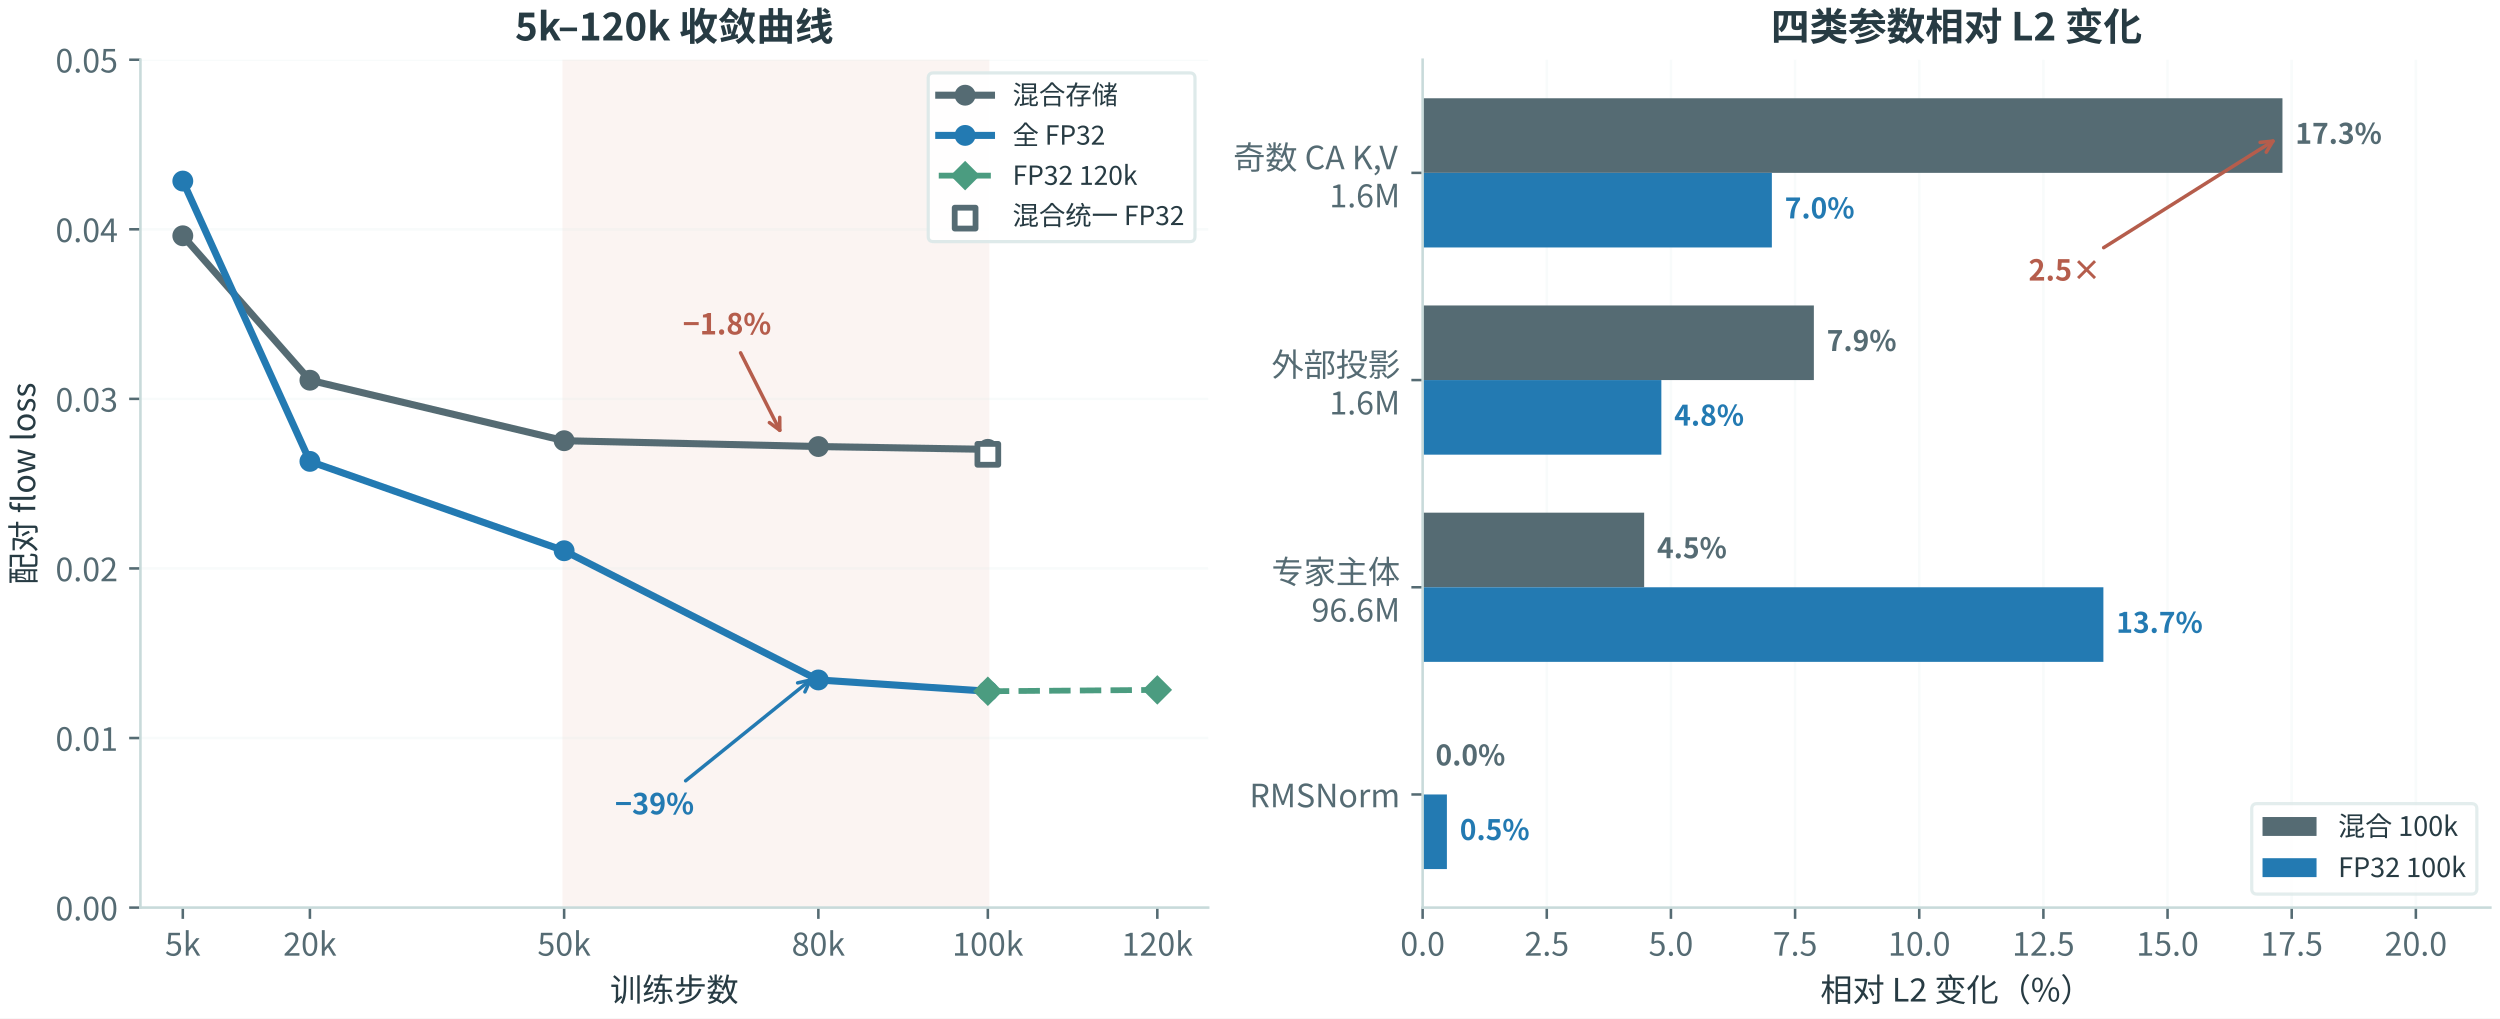
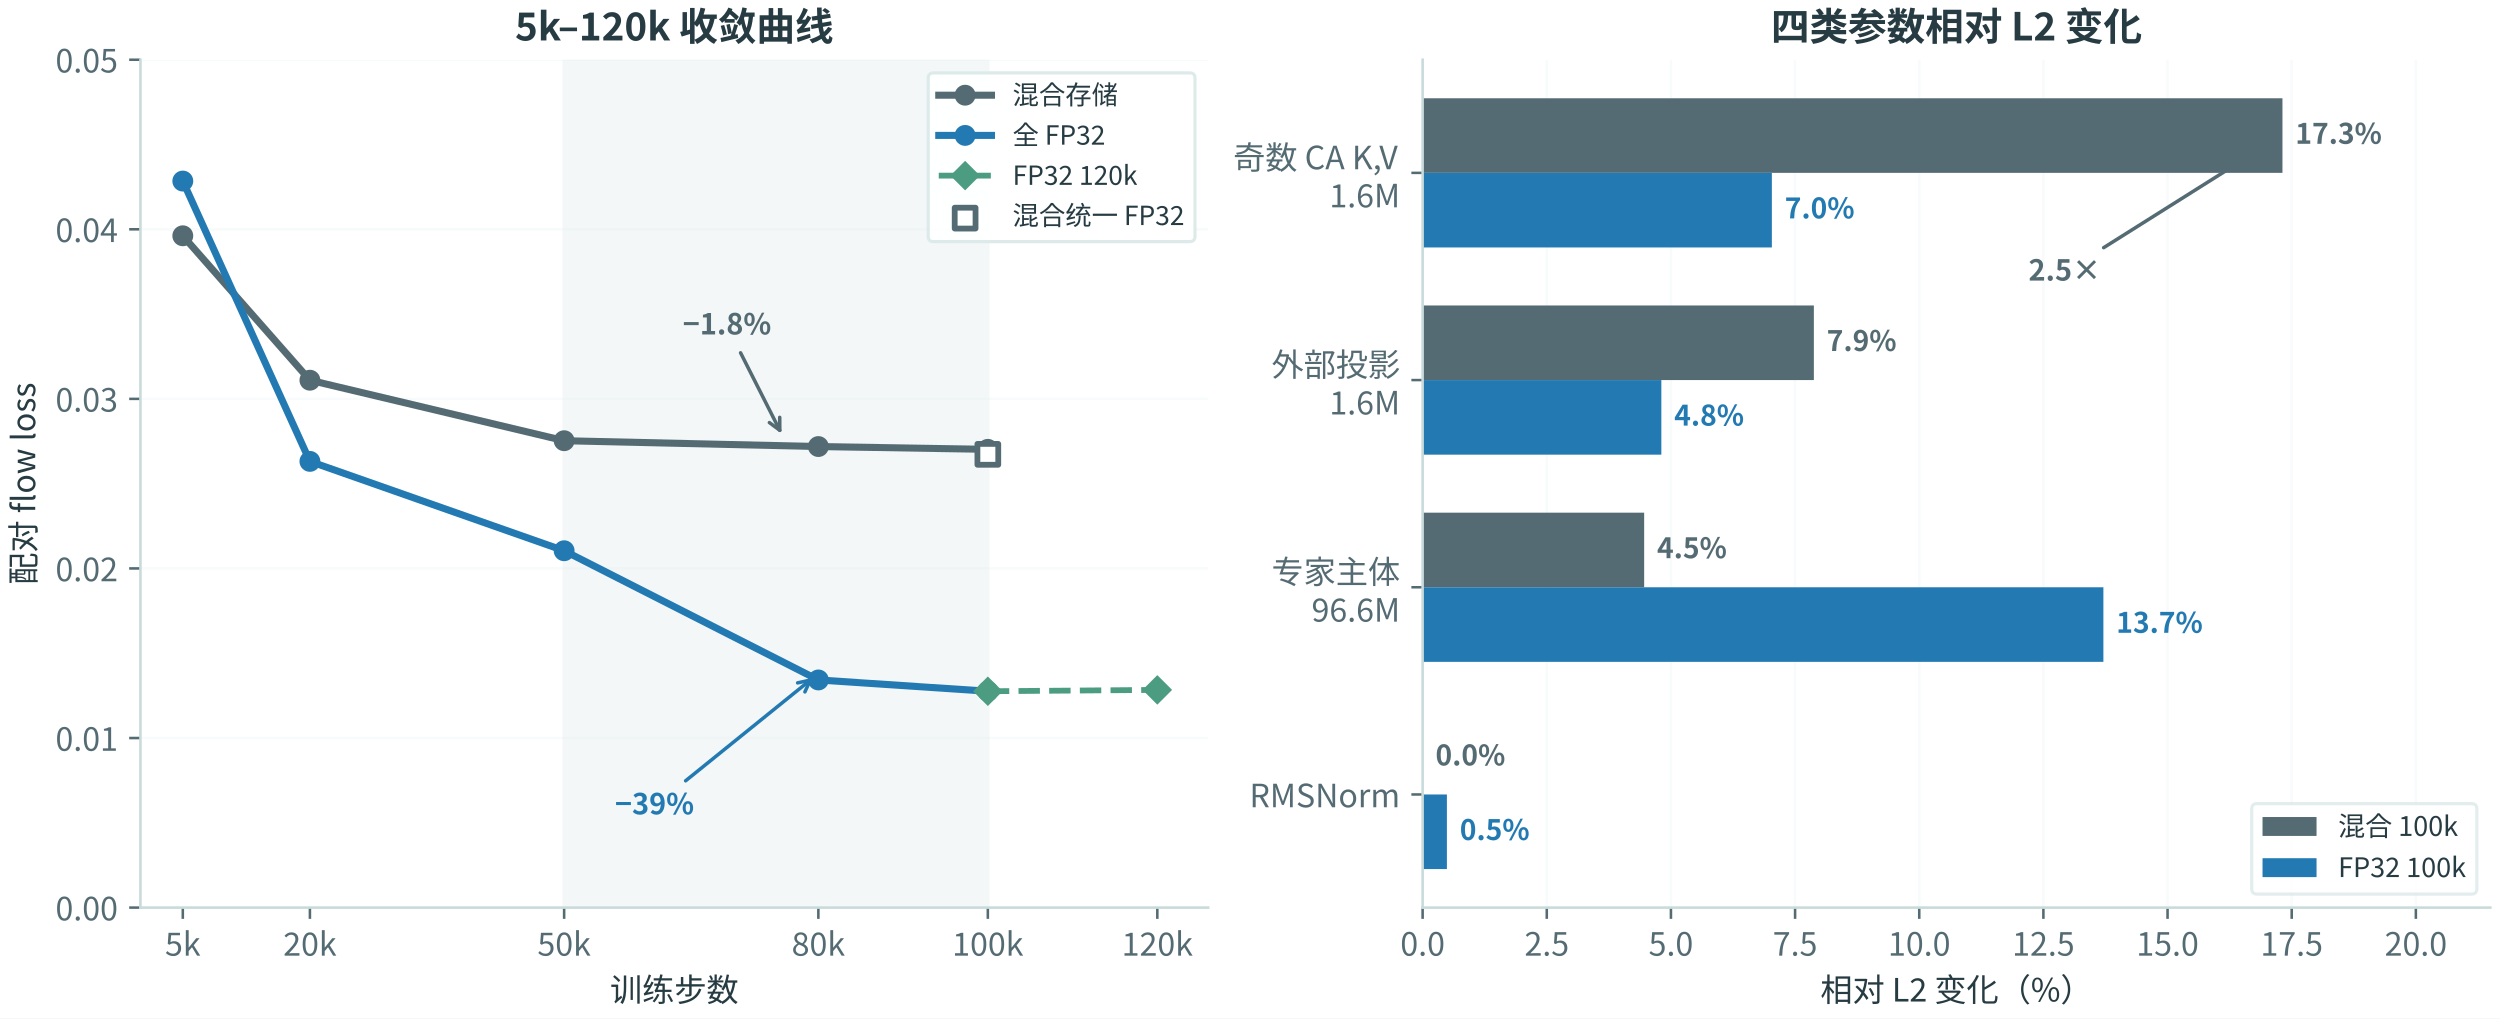
<svg xmlns="http://www.w3.org/2000/svg" xmlns:xlink="http://www.w3.org/1999/xlink" width="777.6pt" height="316.8pt" viewBox="0 0 777.6 316.8" version="1.1">
  <defs>
    <style type="text/css">*{stroke-linejoin: round; stroke-linecap: butt}</style>
  </defs>
  <g id="figure_1">
    <g id="patch_1">
      <path d="M 0 316.8 L 777.6 316.8 L 777.6 0 L 0 0 z " style="fill: #ffffff" />
    </g>
    <g id="axes_1">
      <g id="patch_2">
        <path d="M 43.68 282.3 L 375.787 282.3 L 375.787 18.576 L 43.68 18.576 z " style="fill: #ffffff" />
      </g>
      <g id="patch_3">
-         <path d="M 175.468 282.3 L 307.257 282.3 L 307.257 18.576 L 175.468 18.576 z " clip-path="url(#pf187a3917e)" style="fill: #faf1ef; opacity: 0.82; stroke: #faf1ef; stroke-linejoin: miter" />
+         <path d="M 175.468 282.3 L 307.257 282.3 L 307.257 18.576 L 175.468 18.576 z " clip-path="url(#pf187a3917e)" style="fill: #f2f6f6; opacity: 0.88; stroke: #f2f6f6; stroke-linejoin: miter" />
      </g>
      <g id="matplotlib.axis_1">
        <g id="xtick_1">
          <g id="line2d_1">
            <defs>
              <path id="m37fcbae90b" d="M 0 0 L 0 3.5 " style="stroke: #556b73; stroke-width: 0.8" />
            </defs>
            <g>
              <use xlink:href="#m37fcbae90b" x="56.859" y="282.3" style="fill: #556b73; stroke: #556b73; stroke-width: 0.8" />
            </g>
          </g>
          <g id="text_1">
            <text style="font-size: 10px; font-family: 'Noto Sans CJK JP', 'DejaVu Sans'; text-anchor: middle; fill: #556b73" x="56.859" y="297.259" transform="rotate(-0 56.85878 297.2591)">5k</text>
          </g>
        </g>
        <g id="xtick_2">
          <g id="line2d_2">
            <g>
              <use xlink:href="#m37fcbae90b" x="96.395" y="282.3" style="fill: #556b73; stroke: #556b73; stroke-width: 0.8" />
            </g>
          </g>
          <g id="text_2">
            <text style="font-size: 10px; font-family: 'Noto Sans CJK JP', 'DejaVu Sans'; text-anchor: middle; fill: #556b73" x="96.395" y="297.259" transform="rotate(-0 96.39534 297.2591)">20k</text>
          </g>
        </g>
        <g id="xtick_3">
          <g id="line2d_3">
            <g>
              <use xlink:href="#m37fcbae90b" x="175.468" y="282.3" style="fill: #556b73; stroke: #556b73; stroke-width: 0.8" />
            </g>
          </g>
          <g id="text_3">
            <text style="font-size: 10px; font-family: 'Noto Sans CJK JP', 'DejaVu Sans'; text-anchor: middle; fill: #556b73" x="175.468" y="297.259" transform="rotate(-0 175.4684 297.2591)">50k</text>
          </g>
        </g>
        <g id="xtick_4">
          <g id="line2d_4">
            <g>
              <use xlink:href="#m37fcbae90b" x="254.542" y="282.3" style="fill: #556b73; stroke: #556b73; stroke-width: 0.8" />
            </g>
          </g>
          <g id="text_4">
            <text style="font-size: 10px; font-family: 'Noto Sans CJK JP', 'DejaVu Sans'; text-anchor: middle; fill: #556b73" x="254.542" y="297.259" transform="rotate(-0 254.5416 297.2591)">80k</text>
          </g>
        </g>
        <g id="xtick_5">
          <g id="line2d_5">
            <g>
              <use xlink:href="#m37fcbae90b" x="307.257" y="282.3" style="fill: #556b73; stroke: #556b73; stroke-width: 0.8" />
            </g>
          </g>
          <g id="text_5">
            <text style="font-size: 10px; font-family: 'Noto Sans CJK JP', 'DejaVu Sans'; text-anchor: middle; fill: #556b73" x="307.257" y="297.259" transform="rotate(-0 307.257 297.2591)">100k</text>
          </g>
        </g>
        <g id="xtick_6">
          <g id="line2d_6">
            <g>
              <use xlink:href="#m37fcbae90b" x="359.972" y="282.3" style="fill: #556b73; stroke: #556b73; stroke-width: 0.8" />
            </g>
          </g>
          <g id="text_6">
            <text style="font-size: 10px; font-family: 'Noto Sans CJK JP', 'DejaVu Sans'; text-anchor: middle; fill: #556b73" x="359.972" y="297.259" transform="rotate(-0 359.9724 297.2591)">120k</text>
          </g>
        </g>
        <g id="text_7">
          <text style="font-size: 10px; font-family: 'Noto Sans CJK JP', 'DejaVu Sans'; text-anchor: middle; fill: #273b43" x="209.733" y="311.509" transform="rotate(-0 209.7335 311.5091)">训练步数</text>
        </g>
      </g>
      <g id="matplotlib.axis_2">
        <g id="ytick_1">
          <g id="line2d_7">
            <path d="M 43.68 282.3 L 375.787 282.3 " clip-path="url(#pf187a3917e)" style="fill: none; stroke: #dce9e9; stroke-opacity: 0.18; stroke-width: 0.8; stroke-linecap: square" />
          </g>
          <g id="line2d_8">
            <defs>
              <path id="mbd79f6154e" d="M 0 0 L -3.5 0 " style="stroke: #556b73; stroke-width: 0.8" />
            </defs>
            <g>
              <use xlink:href="#mbd79f6154e" x="43.68" y="282.3" style="fill: #556b73; stroke: #556b73; stroke-width: 0.8" />
            </g>
          </g>
          <g id="text_8">
            <text style="font-size: 10px; font-family: 'Noto Sans CJK JP', 'DejaVu Sans'; text-anchor: end; fill: #556b73" x="36.68" y="286.279" transform="rotate(-0 36.67993 286.2794)">0.00</text>
          </g>
        </g>
        <g id="ytick_2">
          <g id="line2d_9">
            <path d="M 43.68 229.555 L 375.787 229.555 " clip-path="url(#pf187a3917e)" style="fill: none; stroke: #dce9e9; stroke-opacity: 0.18; stroke-width: 0.8; stroke-linecap: square" />
          </g>
          <g id="line2d_10">
            <g>
              <use xlink:href="#mbd79f6154e" x="43.68" y="229.555" style="fill: #556b73; stroke: #556b73; stroke-width: 0.8" />
            </g>
          </g>
          <g id="text_9">
            <text style="font-size: 10px; font-family: 'Noto Sans CJK JP', 'DejaVu Sans'; text-anchor: end; fill: #556b73" x="36.68" y="233.535" transform="rotate(-0 36.67993 233.5347)">0.01</text>
          </g>
        </g>
        <g id="ytick_3">
          <g id="line2d_11">
            <path d="M 43.68 176.81 L 375.787 176.81 " clip-path="url(#pf187a3917e)" style="fill: none; stroke: #dce9e9; stroke-opacity: 0.18; stroke-width: 0.8; stroke-linecap: square" />
          </g>
          <g id="line2d_12">
            <g>
              <use xlink:href="#mbd79f6154e" x="43.68" y="176.81" style="fill: #556b73; stroke: #556b73; stroke-width: 0.8" />
            </g>
          </g>
          <g id="text_10">
            <text style="font-size: 10px; font-family: 'Noto Sans CJK JP', 'DejaVu Sans'; text-anchor: end; fill: #556b73" x="36.68" y="180.79" transform="rotate(-0 36.67993 180.7899)">0.02</text>
          </g>
        </g>
        <g id="ytick_4">
          <g id="line2d_13">
            <path d="M 43.68 124.065 L 375.787 124.065 " clip-path="url(#pf187a3917e)" style="fill: none; stroke: #dce9e9; stroke-opacity: 0.18; stroke-width: 0.8; stroke-linecap: square" />
          </g>
          <g id="line2d_14">
            <g>
              <use xlink:href="#mbd79f6154e" x="43.68" y="124.065" style="fill: #556b73; stroke: #556b73; stroke-width: 0.8" />
            </g>
          </g>
          <g id="text_11">
            <text style="font-size: 10px; font-family: 'Noto Sans CJK JP', 'DejaVu Sans'; text-anchor: end; fill: #556b73" x="36.68" y="128.045" transform="rotate(-0 36.67993 128.0451)">0.03</text>
          </g>
        </g>
        <g id="ytick_5">
          <g id="line2d_15">
            <path d="M 43.68 71.321 L 375.787 71.321 " clip-path="url(#pf187a3917e)" style="fill: none; stroke: #dce9e9; stroke-opacity: 0.18; stroke-width: 0.8; stroke-linecap: square" />
          </g>
          <g id="line2d_16">
            <g>
              <use xlink:href="#mbd79f6154e" x="43.68" y="71.321" style="fill: #556b73; stroke: #556b73; stroke-width: 0.8" />
            </g>
          </g>
          <g id="text_12">
            <text style="font-size: 10px; font-family: 'Noto Sans CJK JP', 'DejaVu Sans'; text-anchor: end; fill: #556b73" x="36.68" y="75.3" transform="rotate(-0 36.67993 75.30033)">0.04</text>
          </g>
        </g>
        <g id="ytick_6">
          <g id="line2d_17">
            <path d="M 43.68 18.576 L 375.787 18.576 " clip-path="url(#pf187a3917e)" style="fill: none; stroke: #dce9e9; stroke-opacity: 0.18; stroke-width: 0.8; stroke-linecap: square" />
          </g>
          <g id="line2d_18">
            <g>
              <use xlink:href="#mbd79f6154e" x="43.68" y="18.576" style="fill: #556b73; stroke: #556b73; stroke-width: 0.8" />
            </g>
          </g>
          <g id="text_13">
            <text style="font-size: 10px; font-family: 'Noto Sans CJK JP', 'DejaVu Sans'; text-anchor: end; fill: #556b73" x="36.68" y="22.556" transform="rotate(-0 36.67993 22.55555)">0.05</text>
          </g>
        </g>
        <g id="text_14">
          <text style="font-size: 10px; font-family: 'Noto Sans CJK JP', 'DejaVu Sans'; text-anchor: middle; fill: #273b43" x="10.96" y="150.438" transform="rotate(-90 10.95961 150.4378)">配对 flow loss</text>
        </g>
      </g>
      <g id="line2d_19">
        <path d="M 56.859 73.338 L 96.395 118.262 L 175.468 137.079 L 254.542 138.895 L 307.257 139.761 " clip-path="url(#pf187a3917e)" style="fill: none; stroke: #556b73; stroke-width: 2.2; stroke-linecap: square" />
        <defs>
          <path id="m52093d2ea6" d="M 0 2.75 C 0.729 2.75 1.429 2.46 1.945 1.945 C 2.46 1.429 2.75 0.729 2.75 0 C 2.75 -0.729 2.46 -1.429 1.945 -1.945 C 1.429 -2.46 0.729 -2.75 0 -2.75 C -0.729 -2.75 -1.429 -2.46 -1.945 -1.945 C -2.46 -1.429 -2.75 -0.729 -2.75 0 C -2.75 0.729 -2.46 1.429 -1.945 1.945 C -1.429 2.46 -0.729 2.75 0 2.75 z " style="stroke: #556b73" />
        </defs>
        <g clip-path="url(#pf187a3917e)">
          <use xlink:href="#m52093d2ea6" x="56.859" y="73.338" style="fill: #556b73; stroke: #556b73" />
          <use xlink:href="#m52093d2ea6" x="96.395" y="118.262" style="fill: #556b73; stroke: #556b73" />
          <use xlink:href="#m52093d2ea6" x="175.468" y="137.079" style="fill: #556b73; stroke: #556b73" />
          <use xlink:href="#m52093d2ea6" x="254.542" y="138.895" style="fill: #556b73; stroke: #556b73" />
          <use xlink:href="#m52093d2ea6" x="307.257" y="139.761" style="fill: #556b73; stroke: #556b73" />
        </g>
      </g>
      <g id="line2d_20">
        <path d="M 56.859 56.318 L 96.395 143.508 L 175.468 171.303 L 254.542 211.493 L 307.257 215.007 " clip-path="url(#pf187a3917e)" style="fill: none; stroke: #237ab2; stroke-width: 2.2; stroke-linecap: square" />
        <defs>
          <path id="m8c50f765dd" d="M 0 2.75 C 0.729 2.75 1.429 2.46 1.945 1.945 C 2.46 1.429 2.75 0.729 2.75 0 C 2.75 -0.729 2.46 -1.429 1.945 -1.945 C 1.429 -2.46 0.729 -2.75 0 -2.75 C -0.729 -2.75 -1.429 -2.46 -1.945 -1.945 C -2.46 -1.429 -2.75 -0.729 -2.75 0 C -2.75 0.729 -2.46 1.429 -1.945 1.945 C -1.429 2.46 -0.729 2.75 0 2.75 z " style="stroke: #237ab2" />
        </defs>
        <g clip-path="url(#pf187a3917e)">
          <use xlink:href="#m8c50f765dd" x="56.859" y="56.318" style="fill: #237ab2; stroke: #237ab2" />
          <use xlink:href="#m8c50f765dd" x="96.395" y="143.508" style="fill: #237ab2; stroke: #237ab2" />
          <use xlink:href="#m8c50f765dd" x="175.468" y="171.303" style="fill: #237ab2; stroke: #237ab2" />
          <use xlink:href="#m8c50f765dd" x="254.542" y="211.493" style="fill: #237ab2; stroke: #237ab2" />
          <use xlink:href="#m8c50f765dd" x="307.257" y="215.007" style="fill: #237ab2; stroke: #237ab2" />
        </g>
      </g>
      <g id="patch_4">
        <path d="M 43.68 282.3 L 43.68 18.576 " style="fill: none; stroke: #c8dada; stroke-width: 0.8; stroke-linejoin: miter; stroke-linecap: square" />
      </g>
      <g id="patch_5">
        <path d="M 43.68 282.3 L 375.787 282.3 " style="fill: none; stroke: #c8dada; stroke-width: 0.8; stroke-linejoin: miter; stroke-linecap: square" />
      </g>
      <g id="patch_6">
        <path d="M 213.258 242.852 Q 233.123 226.81 252.03 211.54 " style="fill: none; stroke: #237ab2; stroke-width: 1.1; stroke-linecap: round" />
        <path d="M 248.098 212.402 L 252.03 211.54 L 250.36 215.202 " style="fill: none; stroke: #237ab2; stroke-width: 1.1; stroke-linecap: round" />
      </g>
      <g id="text_15">
        <text style="font-weight: 700; font-size: 9px; font-family: 'Noto Sans CJK JP', 'DejaVu Sans'; text-anchor: start; fill: #237ab2" x="191.283" y="253.29" transform="rotate(-0 191.2831 253.2901)">−39%</text>
      </g>
      <g id="patch_7">
-         <path d="M 230.352 109.745 Q 236.725 122.344 242.542 133.845 " style="fill: none; stroke: #b55d4c; stroke-width: 1.1; stroke-linecap: round" />
-         <path d="M 242.523 129.82 L 242.542 133.845 L 239.311 131.445 " style="fill: none; stroke: #b55d4c; stroke-width: 1.1; stroke-linecap: round" />
+         <path d="M 230.352 109.745 Q 236.725 122.344 242.542 133.845 " style="fill: none; stroke: #556b73; stroke-width: 1.1; stroke-linecap: round" />
+         <path d="M 242.523 129.82 L 242.542 133.845 L 239.311 131.445 " style="fill: none; stroke: #556b73; stroke-width: 1.1; stroke-linecap: round" />
      </g>
      <g id="text_16">
-         <text style="font-weight: 700; font-size: 9px; font-family: 'Noto Sans CJK JP', 'DejaVu Sans'; text-anchor: start; fill: #b55d4c" x="212.369" y="104.022" transform="rotate(-0 212.3692 104.0224)">−1.8%</text>
+         <text style="font-weight: 700; font-size: 9px; font-family: 'Noto Sans CJK JP', 'DejaVu Sans'; text-anchor: start; fill: #556b73" x="212.369" y="104.022" transform="rotate(-0 212.3692 104.0224)">−1.8%</text>
      </g>
      <g id="text_17">
        <text style="font-weight: 600; font-size: 12px; font-family: 'Noto Sans CJK JP', 'DejaVu Sans'; text-anchor: middle; fill: #273b43" x="209.733" y="12.576" transform="rotate(-0 209.7335 12.57587)">5k–120k 收敛曲线</text>
      </g>
      <g id="line2d_21">
        <path d="M 307.257 215.007 L 359.972 214.585 " clip-path="url(#pf187a3917e)" style="fill: none; stroke-dasharray: 6.66,2.88; stroke-dashoffset: 0; stroke: #4b9c80; stroke-width: 1.8" />
        <defs>
          <path id="m52a820299d" d="M -0 3.889 L 3.889 0 L 0 -3.889 L -3.889 -0 z " style="stroke: #4b9c80; stroke-linejoin: miter" />
        </defs>
        <g clip-path="url(#pf187a3917e)">
          <use xlink:href="#m52a820299d" x="307.257" y="215.007" style="fill: #4b9c80; stroke: #4b9c80; stroke-linejoin: miter" />
          <use xlink:href="#m52a820299d" x="359.972" y="214.585" style="fill: #4b9c80; stroke: #4b9c80; stroke-linejoin: miter" />
        </g>
      </g>
      <g id="PathCollection_1">
        <defs>
          <path id="m3edb3e2e1b" d="M -3.24 3.24 L 3.24 3.24 L 3.24 -3.24 L -3.24 -3.24 z " style="stroke: #556b73; stroke-width: 1.8" />
        </defs>
        <g clip-path="url(#pf187a3917e)">
          <use xlink:href="#m3edb3e2e1b" x="307.257" y="141.313" style="fill: #ffffff; stroke: #556b73; stroke-width: 1.8" />
        </g>
      </g>
      <g id="legend_1">
        <g id="patch_8">
          <path d="M 290.351 75.156 L 370.047 75.156 Q 371.687 75.156 371.687 73.516 L 371.687 24.316 Q 371.687 22.676 370.047 22.676 L 290.351 22.676 Q 288.711 22.676 288.711 24.316 L 288.711 73.516 Q 288.711 75.156 290.351 75.156 z " style="fill: #ffffff; opacity: 0.94; stroke: #dce9e9; stroke-linejoin: miter" />
        </g>
        <g id="line2d_22">
          <path d="M 291.991 29.613 L 300.191 29.613 L 308.391 29.613 " style="fill: none; stroke: #556b73; stroke-width: 2.2; stroke-linecap: square" />
          <g>
            <use xlink:href="#m52093d2ea6" x="300.191" y="29.613" style="fill: #556b73; stroke: #556b73" />
          </g>
        </g>
        <g id="text_18">
          <text style="font-size: 8.2px; font-family: 'Noto Sans CJK JP', 'DejaVu Sans'; text-anchor: start; fill: #273b43" x="314.951" y="32.483" transform="rotate(-0 314.9507 32.48255)">混合存储</text>
        </g>
        <g id="line2d_23">
          <path d="M 291.991 42.118 L 300.191 42.118 L 308.391 42.118 " style="fill: none; stroke: #237ab2; stroke-width: 2.2; stroke-linecap: square" />
          <g>
            <use xlink:href="#m8c50f765dd" x="300.191" y="42.118" style="fill: #237ab2; stroke: #237ab2" />
          </g>
        </g>
        <g id="text_19">
          <text style="font-size: 8.2px; font-family: 'Noto Sans CJK JP', 'DejaVu Sans'; text-anchor: start; fill: #273b43" x="314.951" y="44.988" transform="rotate(-0 314.9507 44.98755)">全 FP32</text>
        </g>
        <g id="line2d_24">
          <path d="M 291.991 54.623 L 300.191 54.623 L 308.391 54.623 " style="fill: none; stroke-dasharray: 6.66,2.88; stroke-dashoffset: 0; stroke: #4b9c80; stroke-width: 1.8" />
          <g>
            <use xlink:href="#m52a820299d" x="300.191" y="54.623" style="fill: #4b9c80; stroke: #4b9c80; stroke-linejoin: miter" />
          </g>
        </g>
        <g id="text_20">
          <text style="font-size: 8.2px; font-family: 'Noto Sans CJK JP', 'DejaVu Sans'; text-anchor: start; fill: #273b43" x="314.951" y="57.493" transform="rotate(-0 314.9507 57.49255)">FP32 120k</text>
        </g>
        <g id="PathCollection_2">
          <g>
            <use xlink:href="#m3edb3e2e1b" x="300.191" y="67.845" style="fill: #ffffff; stroke: #556b73; stroke-width: 1.8" />
          </g>
        </g>
        <g id="text_21">
          <text style="font-size: 8.2px; font-family: 'Noto Sans CJK JP', 'DejaVu Sans'; text-anchor: start; fill: #273b43" x="314.951" y="69.998" transform="rotate(-0 314.9507 69.99755)">混合统一 FP32</text>
        </g>
      </g>
    </g>
    <g id="axes_2">
      <g id="patch_9">
        <path d="M 442.493 282.3 L 774.6 282.3 L 774.6 18.576 L 442.493 18.576 z " style="fill: #ffffff" />
      </g>
      <g id="matplotlib.axis_3">
        <g id="xtick_7">
          <g id="line2d_25">
            <path d="M 442.493 282.3 L 442.493 18.576 " clip-path="url(#paa75ac880f)" style="fill: none; stroke: #dce9e9; stroke-opacity: 0.18; stroke-width: 0.8; stroke-linecap: square" />
          </g>
          <g id="line2d_26">
            <g>
              <use xlink:href="#m37fcbae90b" x="442.493" y="282.3" style="fill: #556b73; stroke: #556b73; stroke-width: 0.8" />
            </g>
          </g>
          <g id="text_22">
            <text style="font-size: 10px; font-family: 'Noto Sans CJK JP', 'DejaVu Sans'; text-anchor: middle; fill: #556b73" x="442.493" y="297.259" transform="rotate(-0 442.4927 297.2591)">0.0</text>
          </g>
        </g>
        <g id="xtick_8">
          <g id="line2d_27">
            <path d="M 481.11 282.3 L 481.11 18.576 " clip-path="url(#paa75ac880f)" style="fill: none; stroke: #dce9e9; stroke-opacity: 0.18; stroke-width: 0.8; stroke-linecap: square" />
          </g>
          <g id="line2d_28">
            <g>
              <use xlink:href="#m37fcbae90b" x="481.11" y="282.3" style="fill: #556b73; stroke: #556b73; stroke-width: 0.8" />
            </g>
          </g>
          <g id="text_23">
            <text style="font-size: 10px; font-family: 'Noto Sans CJK JP', 'DejaVu Sans'; text-anchor: middle; fill: #556b73" x="481.11" y="297.259" transform="rotate(-0 481.1098 297.2591)">2.5</text>
          </g>
        </g>
        <g id="xtick_9">
          <g id="line2d_29">
            <path d="M 519.727 282.3 L 519.727 18.576 " clip-path="url(#paa75ac880f)" style="fill: none; stroke: #dce9e9; stroke-opacity: 0.18; stroke-width: 0.8; stroke-linecap: square" />
          </g>
          <g id="line2d_30">
            <g>
              <use xlink:href="#m37fcbae90b" x="519.727" y="282.3" style="fill: #556b73; stroke: #556b73; stroke-width: 0.8" />
            </g>
          </g>
          <g id="text_24">
            <text style="font-size: 10px; font-family: 'Noto Sans CJK JP', 'DejaVu Sans'; text-anchor: middle; fill: #556b73" x="519.727" y="297.259" transform="rotate(-0 519.7269 297.2591)">5.0</text>
          </g>
        </g>
        <g id="xtick_10">
          <g id="line2d_31">
            <path d="M 558.344 282.3 L 558.344 18.576 " clip-path="url(#paa75ac880f)" style="fill: none; stroke: #dce9e9; stroke-opacity: 0.18; stroke-width: 0.8; stroke-linecap: square" />
          </g>
          <g id="line2d_32">
            <g>
              <use xlink:href="#m37fcbae90b" x="558.344" y="282.3" style="fill: #556b73; stroke: #556b73; stroke-width: 0.8" />
            </g>
          </g>
          <g id="text_25">
            <text style="font-size: 10px; font-family: 'Noto Sans CJK JP', 'DejaVu Sans'; text-anchor: middle; fill: #556b73" x="558.344" y="297.259" transform="rotate(-0 558.344 297.2591)">7.5</text>
          </g>
        </g>
        <g id="xtick_11">
          <g id="line2d_33">
            <path d="M 596.961 282.3 L 596.961 18.576 " clip-path="url(#paa75ac880f)" style="fill: none; stroke: #dce9e9; stroke-opacity: 0.18; stroke-width: 0.8; stroke-linecap: square" />
          </g>
          <g id="line2d_34">
            <g>
              <use xlink:href="#m37fcbae90b" x="596.961" y="282.3" style="fill: #556b73; stroke: #556b73; stroke-width: 0.8" />
            </g>
          </g>
          <g id="text_26">
            <text style="font-size: 10px; font-family: 'Noto Sans CJK JP', 'DejaVu Sans'; text-anchor: middle; fill: #556b73" x="596.961" y="297.259" transform="rotate(-0 596.9611 297.2591)">10.0</text>
          </g>
        </g>
        <g id="xtick_12">
          <g id="line2d_35">
            <path d="M 635.578 282.3 L 635.578 18.576 " clip-path="url(#paa75ac880f)" style="fill: none; stroke: #dce9e9; stroke-opacity: 0.18; stroke-width: 0.8; stroke-linecap: square" />
          </g>
          <g id="line2d_36">
            <g>
              <use xlink:href="#m37fcbae90b" x="635.578" y="282.3" style="fill: #556b73; stroke: #556b73; stroke-width: 0.8" />
            </g>
          </g>
          <g id="text_27">
            <text style="font-size: 10px; font-family: 'Noto Sans CJK JP', 'DejaVu Sans'; text-anchor: middle; fill: #556b73" x="635.578" y="297.259" transform="rotate(-0 635.5782 297.2591)">12.5</text>
          </g>
        </g>
        <g id="xtick_13">
          <g id="line2d_37">
            <path d="M 674.195 282.3 L 674.195 18.576 " clip-path="url(#paa75ac880f)" style="fill: none; stroke: #dce9e9; stroke-opacity: 0.18; stroke-width: 0.8; stroke-linecap: square" />
          </g>
          <g id="line2d_38">
            <g>
              <use xlink:href="#m37fcbae90b" x="674.195" y="282.3" style="fill: #556b73; stroke: #556b73; stroke-width: 0.8" />
            </g>
          </g>
          <g id="text_28">
            <text style="font-size: 10px; font-family: 'Noto Sans CJK JP', 'DejaVu Sans'; text-anchor: middle; fill: #556b73" x="674.195" y="297.259" transform="rotate(-0 674.1953 297.2591)">15.0</text>
          </g>
        </g>
        <g id="xtick_14">
          <g id="line2d_39">
            <path d="M 712.812 282.3 L 712.812 18.576 " clip-path="url(#paa75ac880f)" style="fill: none; stroke: #dce9e9; stroke-opacity: 0.18; stroke-width: 0.8; stroke-linecap: square" />
          </g>
          <g id="line2d_40">
            <g>
              <use xlink:href="#m37fcbae90b" x="712.812" y="282.3" style="fill: #556b73; stroke: #556b73; stroke-width: 0.8" />
            </g>
          </g>
          <g id="text_29">
            <text style="font-size: 10px; font-family: 'Noto Sans CJK JP', 'DejaVu Sans'; text-anchor: middle; fill: #556b73" x="712.812" y="297.259" transform="rotate(-0 712.8124 297.2591)">17.5</text>
          </g>
        </g>
        <g id="xtick_15">
          <g id="line2d_41">
            <path d="M 751.429 282.3 L 751.429 18.576 " clip-path="url(#paa75ac880f)" style="fill: none; stroke: #dce9e9; stroke-opacity: 0.18; stroke-width: 0.8; stroke-linecap: square" />
          </g>
          <g id="line2d_42">
            <g>
              <use xlink:href="#m37fcbae90b" x="751.429" y="282.3" style="fill: #556b73; stroke: #556b73; stroke-width: 0.8" />
            </g>
          </g>
          <g id="text_30">
            <text style="font-size: 10px; font-family: 'Noto Sans CJK JP', 'DejaVu Sans'; text-anchor: middle; fill: #556b73" x="751.429" y="297.259" transform="rotate(-0 751.4295 297.2591)">20.0</text>
          </g>
        </g>
        <g id="text_31">
          <text style="font-size: 10px; font-family: 'Noto Sans CJK JP', 'DejaVu Sans'; text-anchor: middle; fill: #273b43" x="608.546" y="311.509" transform="rotate(-0 608.5462 311.5091)">相对 L2 变化（%）</text>
        </g>
      </g>
      <g id="matplotlib.axis_4">
        <g id="ytick_7">
          <g id="line2d_43">
            <g>
              <use xlink:href="#mbd79f6154e" x="442.493" y="247.111" style="fill: #556b73; stroke: #556b73; stroke-width: 0.8" />
            </g>
          </g>
          <g id="text_32">
            <text style="font-size: 10px; font-family: 'Noto Sans CJK JP', 'DejaVu Sans'; text-anchor: end; fill: #556b73" x="435.493" y="251.09" transform="rotate(-0 435.4927 251.0905)">RMSNorm</text>
          </g>
        </g>
        <g id="ytick_8">
          <g id="line2d_44">
            <g>
              <use xlink:href="#mbd79f6154e" x="442.493" y="182.662" style="fill: #556b73; stroke: #556b73; stroke-width: 0.8" />
            </g>
          </g>
          <g id="text_33">
            <text style="font-size: 10px; font-family: 'Noto Sans CJK JP', 'DejaVu Sans'; fill: #556b73" transform="translate(395.4927 181.5168)">专家主体</text>
            <text style="font-size: 10px; font-family: 'Noto Sans CJK JP', 'DejaVu Sans'; fill: #556b73" transform="translate(407.9427 193.3587)">96.6M</text>
          </g>
        </g>
        <g id="ytick_9">
          <g id="line2d_45">
            <g>
              <use xlink:href="#mbd79f6154e" x="442.493" y="118.213" style="fill: #556b73; stroke: #556b73; stroke-width: 0.8" />
            </g>
          </g>
          <g id="text_34">
            <text style="font-size: 10px; font-family: 'Noto Sans CJK JP', 'DejaVu Sans'; fill: #556b73" transform="translate(395.4927 117.0682)">外部投影</text>
            <text style="font-size: 10px; font-family: 'Noto Sans CJK JP', 'DejaVu Sans'; fill: #556b73" transform="translate(413.4927 128.91)">1.6M</text>
          </g>
        </g>
        <g id="ytick_10">
          <g id="line2d_46">
            <g>
              <use xlink:href="#mbd79f6154e" x="442.493" y="53.765" style="fill: #556b73; stroke: #556b73; stroke-width: 0.8" />
            </g>
          </g>
          <g id="text_35">
            <text style="font-size: 10px; font-family: 'Noto Sans CJK JP', 'DejaVu Sans'; fill: #556b73" transform="translate(383.563 52.64921)">奇数 CA K,V</text>
            <text style="font-size: 10px; font-family: 'Noto Sans CJK JP', 'DejaVu Sans'; fill: #556b73" transform="translate(413.4927 64.49108)">1.6M</text>
          </g>
        </g>
      </g>
      <g id="patch_10">
        <path d="M 442.493 247.111 L 442.493 247.111 L 442.493 223.909 L 442.493 223.909 z " clip-path="url(#paa75ac880f)" style="fill: #556b73" />
      </g>
      <g id="patch_11">
        <path d="M 442.493 182.662 L 511.399 182.662 L 511.399 159.461 L 442.493 159.461 z " clip-path="url(#paa75ac880f)" style="fill: #556b73" />
      </g>
      <g id="patch_12">
        <path d="M 442.493 118.213 L 564.185 118.213 L 564.185 95.012 L 442.493 95.012 z " clip-path="url(#paa75ac880f)" style="fill: #556b73" />
      </g>
      <g id="patch_13">
        <path d="M 442.493 53.765 L 709.936 53.765 L 709.936 30.563 L 442.493 30.563 z " clip-path="url(#paa75ac880f)" style="fill: #556b73" />
      </g>
      <g id="patch_14">
        <path d="M 442.493 270.312 L 450.045 270.312 L 450.045 247.111 L 442.493 247.111 z " clip-path="url(#paa75ac880f)" style="fill: #237ab2" />
      </g>
      <g id="patch_15">
        <path d="M 442.493 205.864 L 654.238 205.864 L 654.238 182.662 L 442.493 182.662 z " clip-path="url(#paa75ac880f)" style="fill: #237ab2" />
      </g>
      <g id="patch_16">
        <path d="M 442.493 141.415 L 516.747 141.415 L 516.747 118.213 L 442.493 118.213 z " clip-path="url(#paa75ac880f)" style="fill: #237ab2" />
      </g>
      <g id="patch_17">
        <path d="M 442.493 76.966 L 551.12 76.966 L 551.12 53.765 L 442.493 53.765 z " clip-path="url(#paa75ac880f)" style="fill: #237ab2" />
      </g>
      <g id="patch_18">
        <path d="M 442.493 282.3 L 442.493 18.576 " style="fill: none; stroke: #c8dada; stroke-width: 0.8; stroke-linejoin: miter; stroke-linecap: square" />
      </g>
      <g id="patch_19">
        <path d="M 442.493 282.3 L 774.6 282.3 " style="fill: none; stroke: #c8dada; stroke-width: 0.8; stroke-linejoin: miter; stroke-linecap: square" />
      </g>
      <g id="text_36">
        <text style="font-weight: 600; font-size: 8.8px; font-family: 'Noto Sans CJK JP', 'DejaVu Sans'; text-anchor: start; fill: #556b73" x="446.493" y="238.075" transform="rotate(-0 446.4927 238.0751)">0.0%</text>
      </g>
      <g id="text_37">
        <text style="font-weight: 600; font-size: 8.8px; font-family: 'Noto Sans CJK JP', 'DejaVu Sans'; text-anchor: start; fill: #556b73" x="515.399" y="173.626" transform="rotate(-0 515.3986 173.6264)">4.5%</text>
      </g>
      <g id="text_38">
        <text style="font-weight: 600; font-size: 8.8px; font-family: 'Noto Sans CJK JP', 'DejaVu Sans'; text-anchor: start; fill: #556b73" x="568.185" y="109.178" transform="rotate(-0 568.185 109.1778)">7.9%</text>
      </g>
      <g id="text_39">
        <text style="font-weight: 600; font-size: 8.8px; font-family: 'Noto Sans CJK JP', 'DejaVu Sans'; text-anchor: start; fill: #556b73" x="713.936" y="44.729" transform="rotate(-0 713.9357 44.72913)">17.3%</text>
      </g>
      <g id="text_40">
        <text style="font-weight: 600; font-size: 8.8px; font-family: 'Noto Sans CJK JP', 'DejaVu Sans'; text-anchor: start; fill: #237ab2" x="454.045" y="261.277" transform="rotate(-0 454.0452 261.2766)">0.5%</text>
      </g>
      <g id="text_41">
        <text style="font-weight: 600; font-size: 8.8px; font-family: 'Noto Sans CJK JP', 'DejaVu Sans'; text-anchor: start; fill: #237ab2" x="658.238" y="196.828" transform="rotate(-0 658.2385 196.828)">13.7%</text>
      </g>
      <g id="text_42">
        <text style="font-weight: 600; font-size: 8.8px; font-family: 'Noto Sans CJK JP', 'DejaVu Sans'; text-anchor: start; fill: #237ab2" x="520.747" y="132.379" transform="rotate(-0 520.7472 132.3793)">4.8%</text>
      </g>
      <g id="text_43">
        <text style="font-weight: 600; font-size: 8.8px; font-family: 'Noto Sans CJK JP', 'DejaVu Sans'; text-anchor: start; fill: #237ab2" x="555.12" y="67.931" transform="rotate(-0 555.1203 67.93065)">7.0%</text>
      </g>
      <g id="patch_20">
-         <path d="M 654.327 77.032 Q 681.178 60.131 706.988 43.885 " style="fill: none; stroke: #b55d4c; stroke-width: 1.1; stroke-linecap: round" />
-         <path d="M 702.983 44.28 L 706.988 43.885 L 704.9 47.326 " style="fill: none; stroke: #b55d4c; stroke-width: 1.1; stroke-linecap: round" />
+         <path d="M 654.327 77.032 Q 681.178 60.131 706.988 43.885 " style="fill: none; stroke: #556b73; stroke-width: 1.1; stroke-linecap: round" />
+         <path d="M 702.983 44.28 L 706.988 43.885 L 704.9 47.326 " style="fill: none; stroke: #556b73; stroke-width: 1.1; stroke-linecap: round" />
      </g>
      <g id="text_44">
-         <text style="font-weight: 700; font-size: 9px; font-family: 'Noto Sans CJK JP', 'DejaVu Sans'; text-anchor: start; fill: #b55d4c" x="630.944" y="87.278" transform="rotate(-0 630.9441 87.27813)">2.5×</text>
+         <text style="font-weight: 700; font-size: 9px; font-family: 'Noto Sans CJK JP', 'DejaVu Sans'; text-anchor: start; fill: #556b73" x="630.944" y="87.278" transform="rotate(-0 630.9441 87.27813)">2.5×</text>
      </g>
      <g id="text_45">
        <text style="font-weight: 600; font-size: 12px; font-family: 'Noto Sans CJK JP', 'DejaVu Sans'; text-anchor: middle; fill: #273b43" x="608.546" y="12.576" transform="rotate(-0 608.5462 12.57587)">四类参数相对 L2 变化</text>
      </g>
      <g id="legend_2">
        <g id="patch_21">
          <path d="M 702.057 278.1 L 768.72 278.1 Q 770.4 278.1 770.4 276.42 L 770.4 251.64 Q 770.4 249.96 768.72 249.96 L 702.057 249.96 Q 700.377 249.96 700.377 251.64 L 700.377 276.42 Q 700.377 278.1 702.057 278.1 z " style="fill: #ffffff; opacity: 0.8; stroke: #dce9e9; stroke-linejoin: miter" />
        </g>
        <g id="patch_22">
          <path d="M 703.737 260.006 L 720.537 260.006 L 720.537 254.126 L 703.737 254.126 z " style="fill: #556b73" />
        </g>
        <g id="text_46">
          <text style="font-size: 8.4px; font-family: 'Noto Sans CJK JP', 'DejaVu Sans'; text-anchor: start; fill: #273b43" x="727.257" y="260.006" transform="rotate(-0 727.2566 260.0056)">混合 100k</text>
        </g>
        <g id="patch_23">
          <path d="M 703.737 272.816 L 720.537 272.816 L 720.537 266.936 L 703.737 266.936 z " style="fill: #237ab2" />
        </g>
        <g id="text_47">
          <text style="font-size: 8.4px; font-family: 'Noto Sans CJK JP', 'DejaVu Sans'; text-anchor: start; fill: #273b43" x="727.257" y="272.816" transform="rotate(-0 727.2566 272.8156)">FP32 100k</text>
        </g>
      </g>
    </g>
  </g>
  <defs>
    <clipPath id="pf187a3917e">
      <rect x="43.68" y="18.576" width="332.107" height="263.724" />
    </clipPath>
    <clipPath id="paa75ac880f">
      <rect x="442.493" y="18.576" width="332.107" height="263.724" />
    </clipPath>
  </defs>
</svg>
